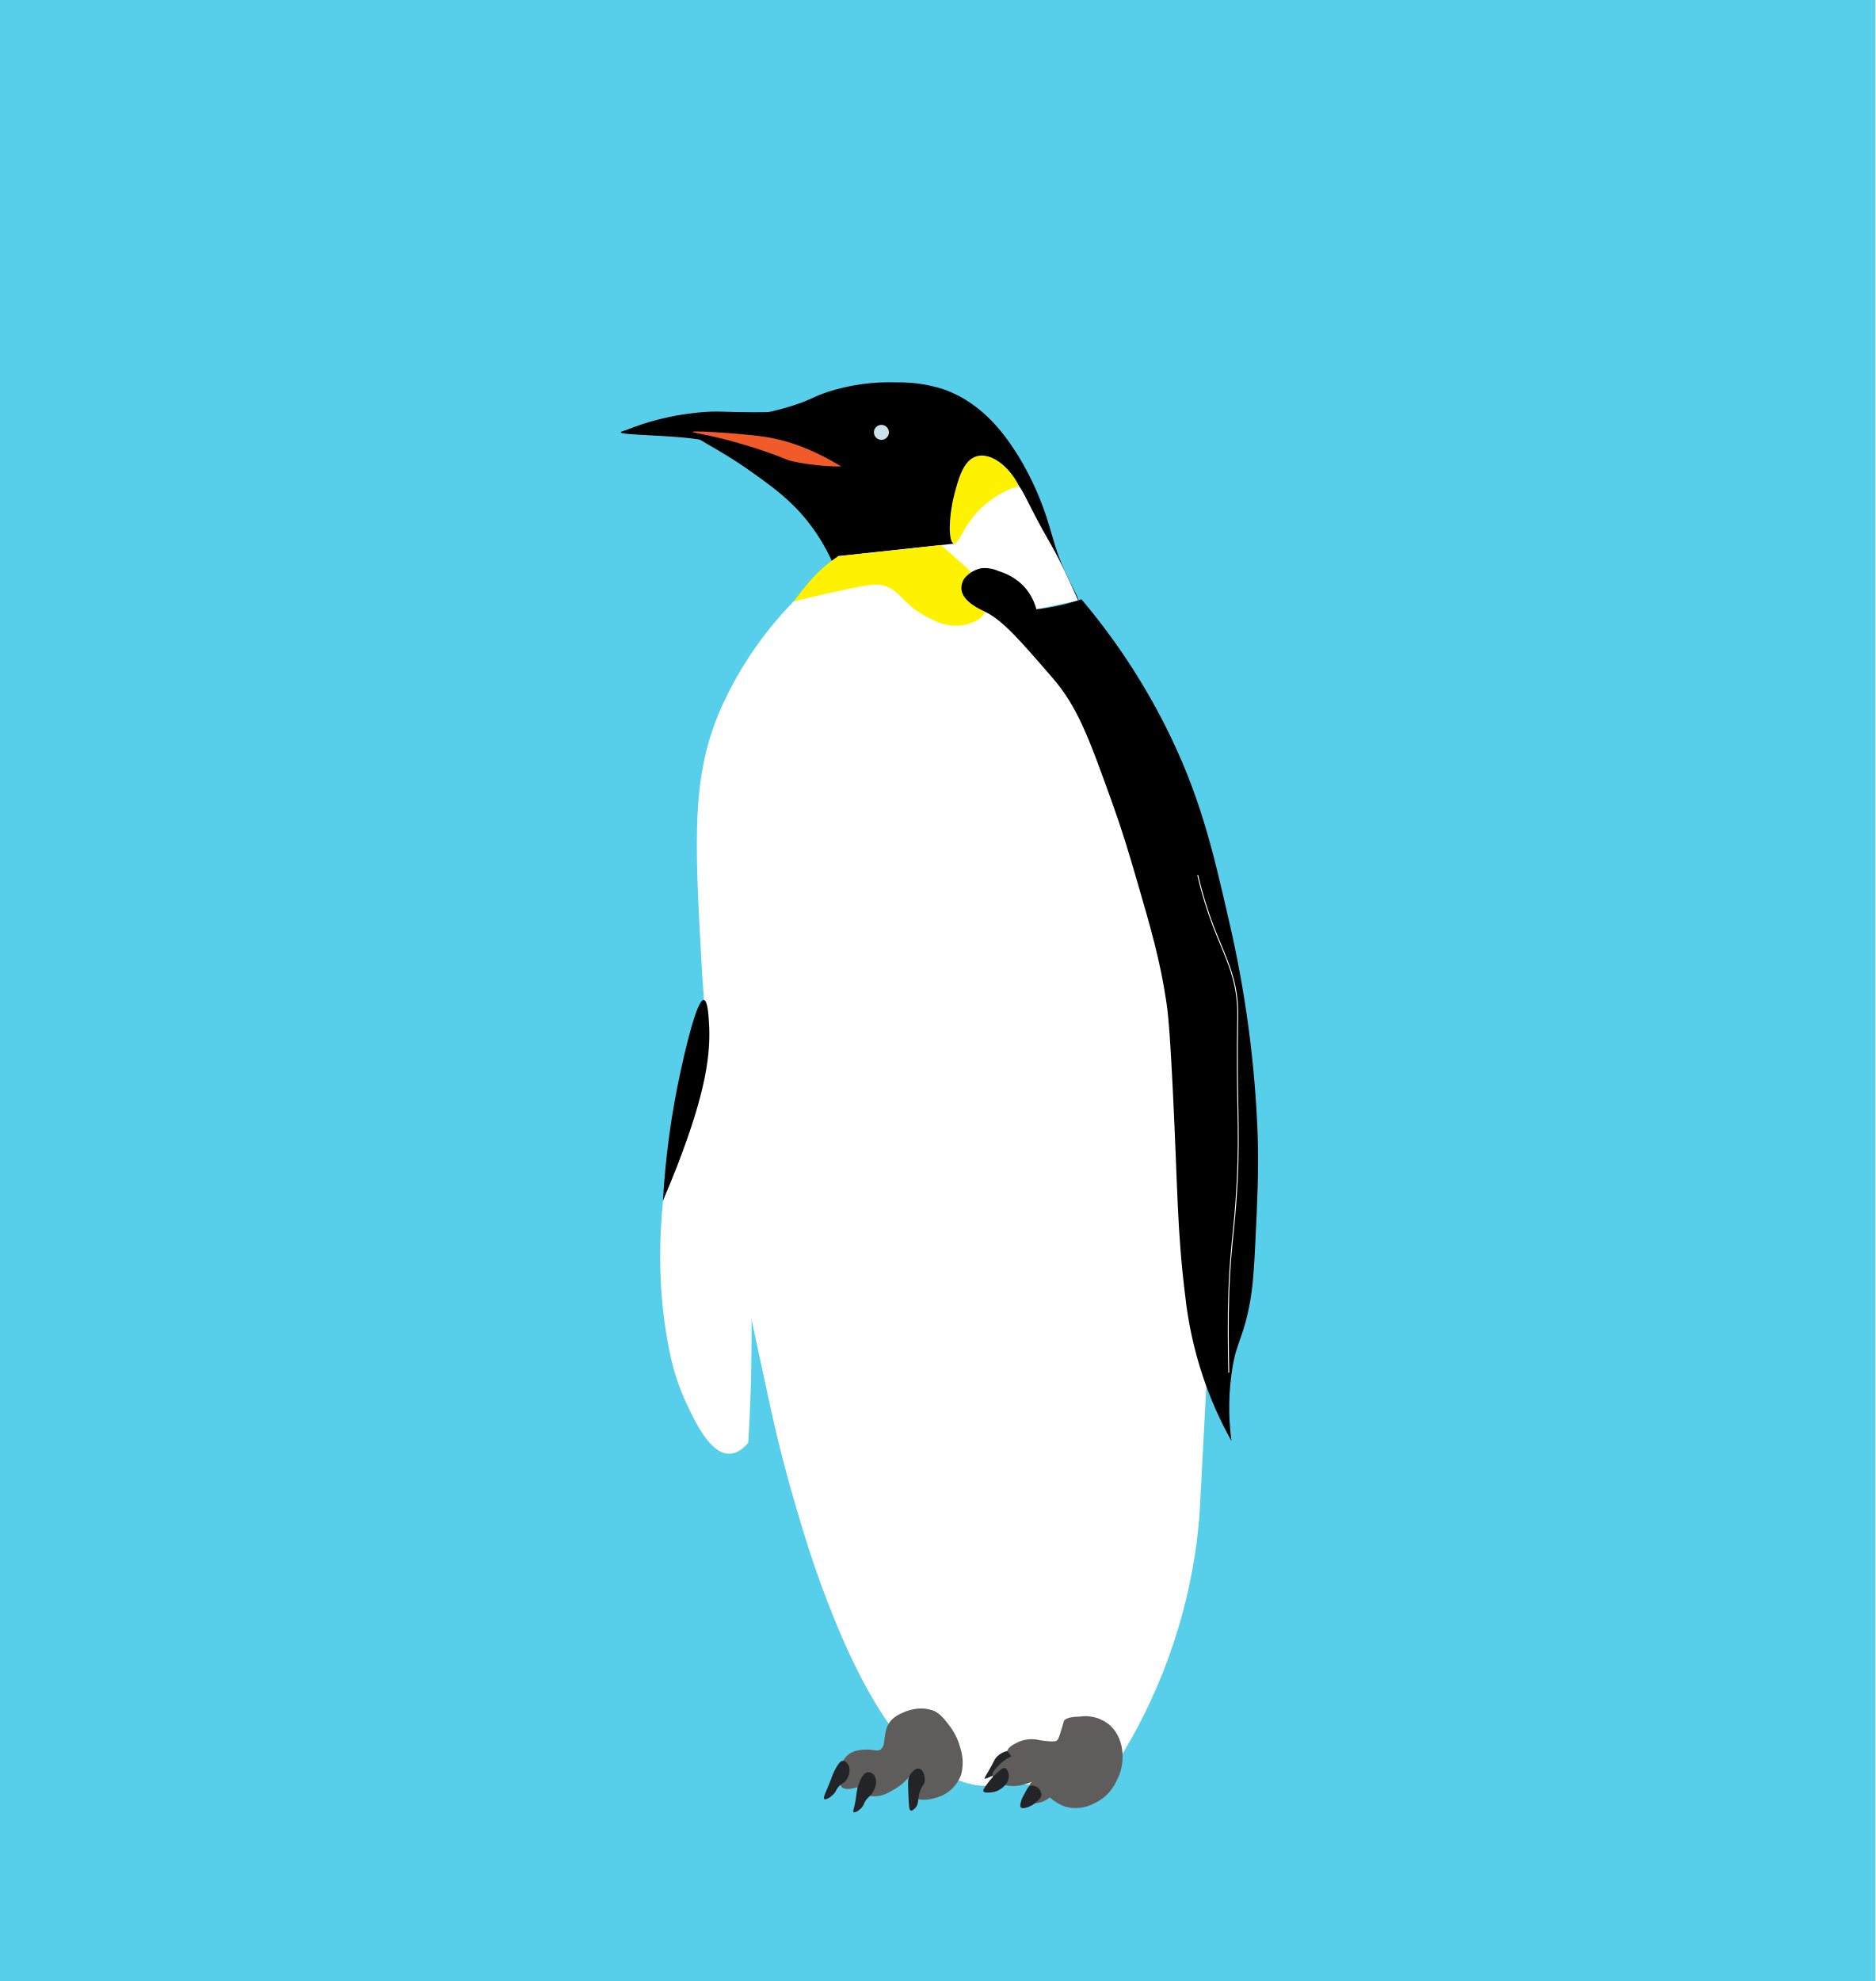
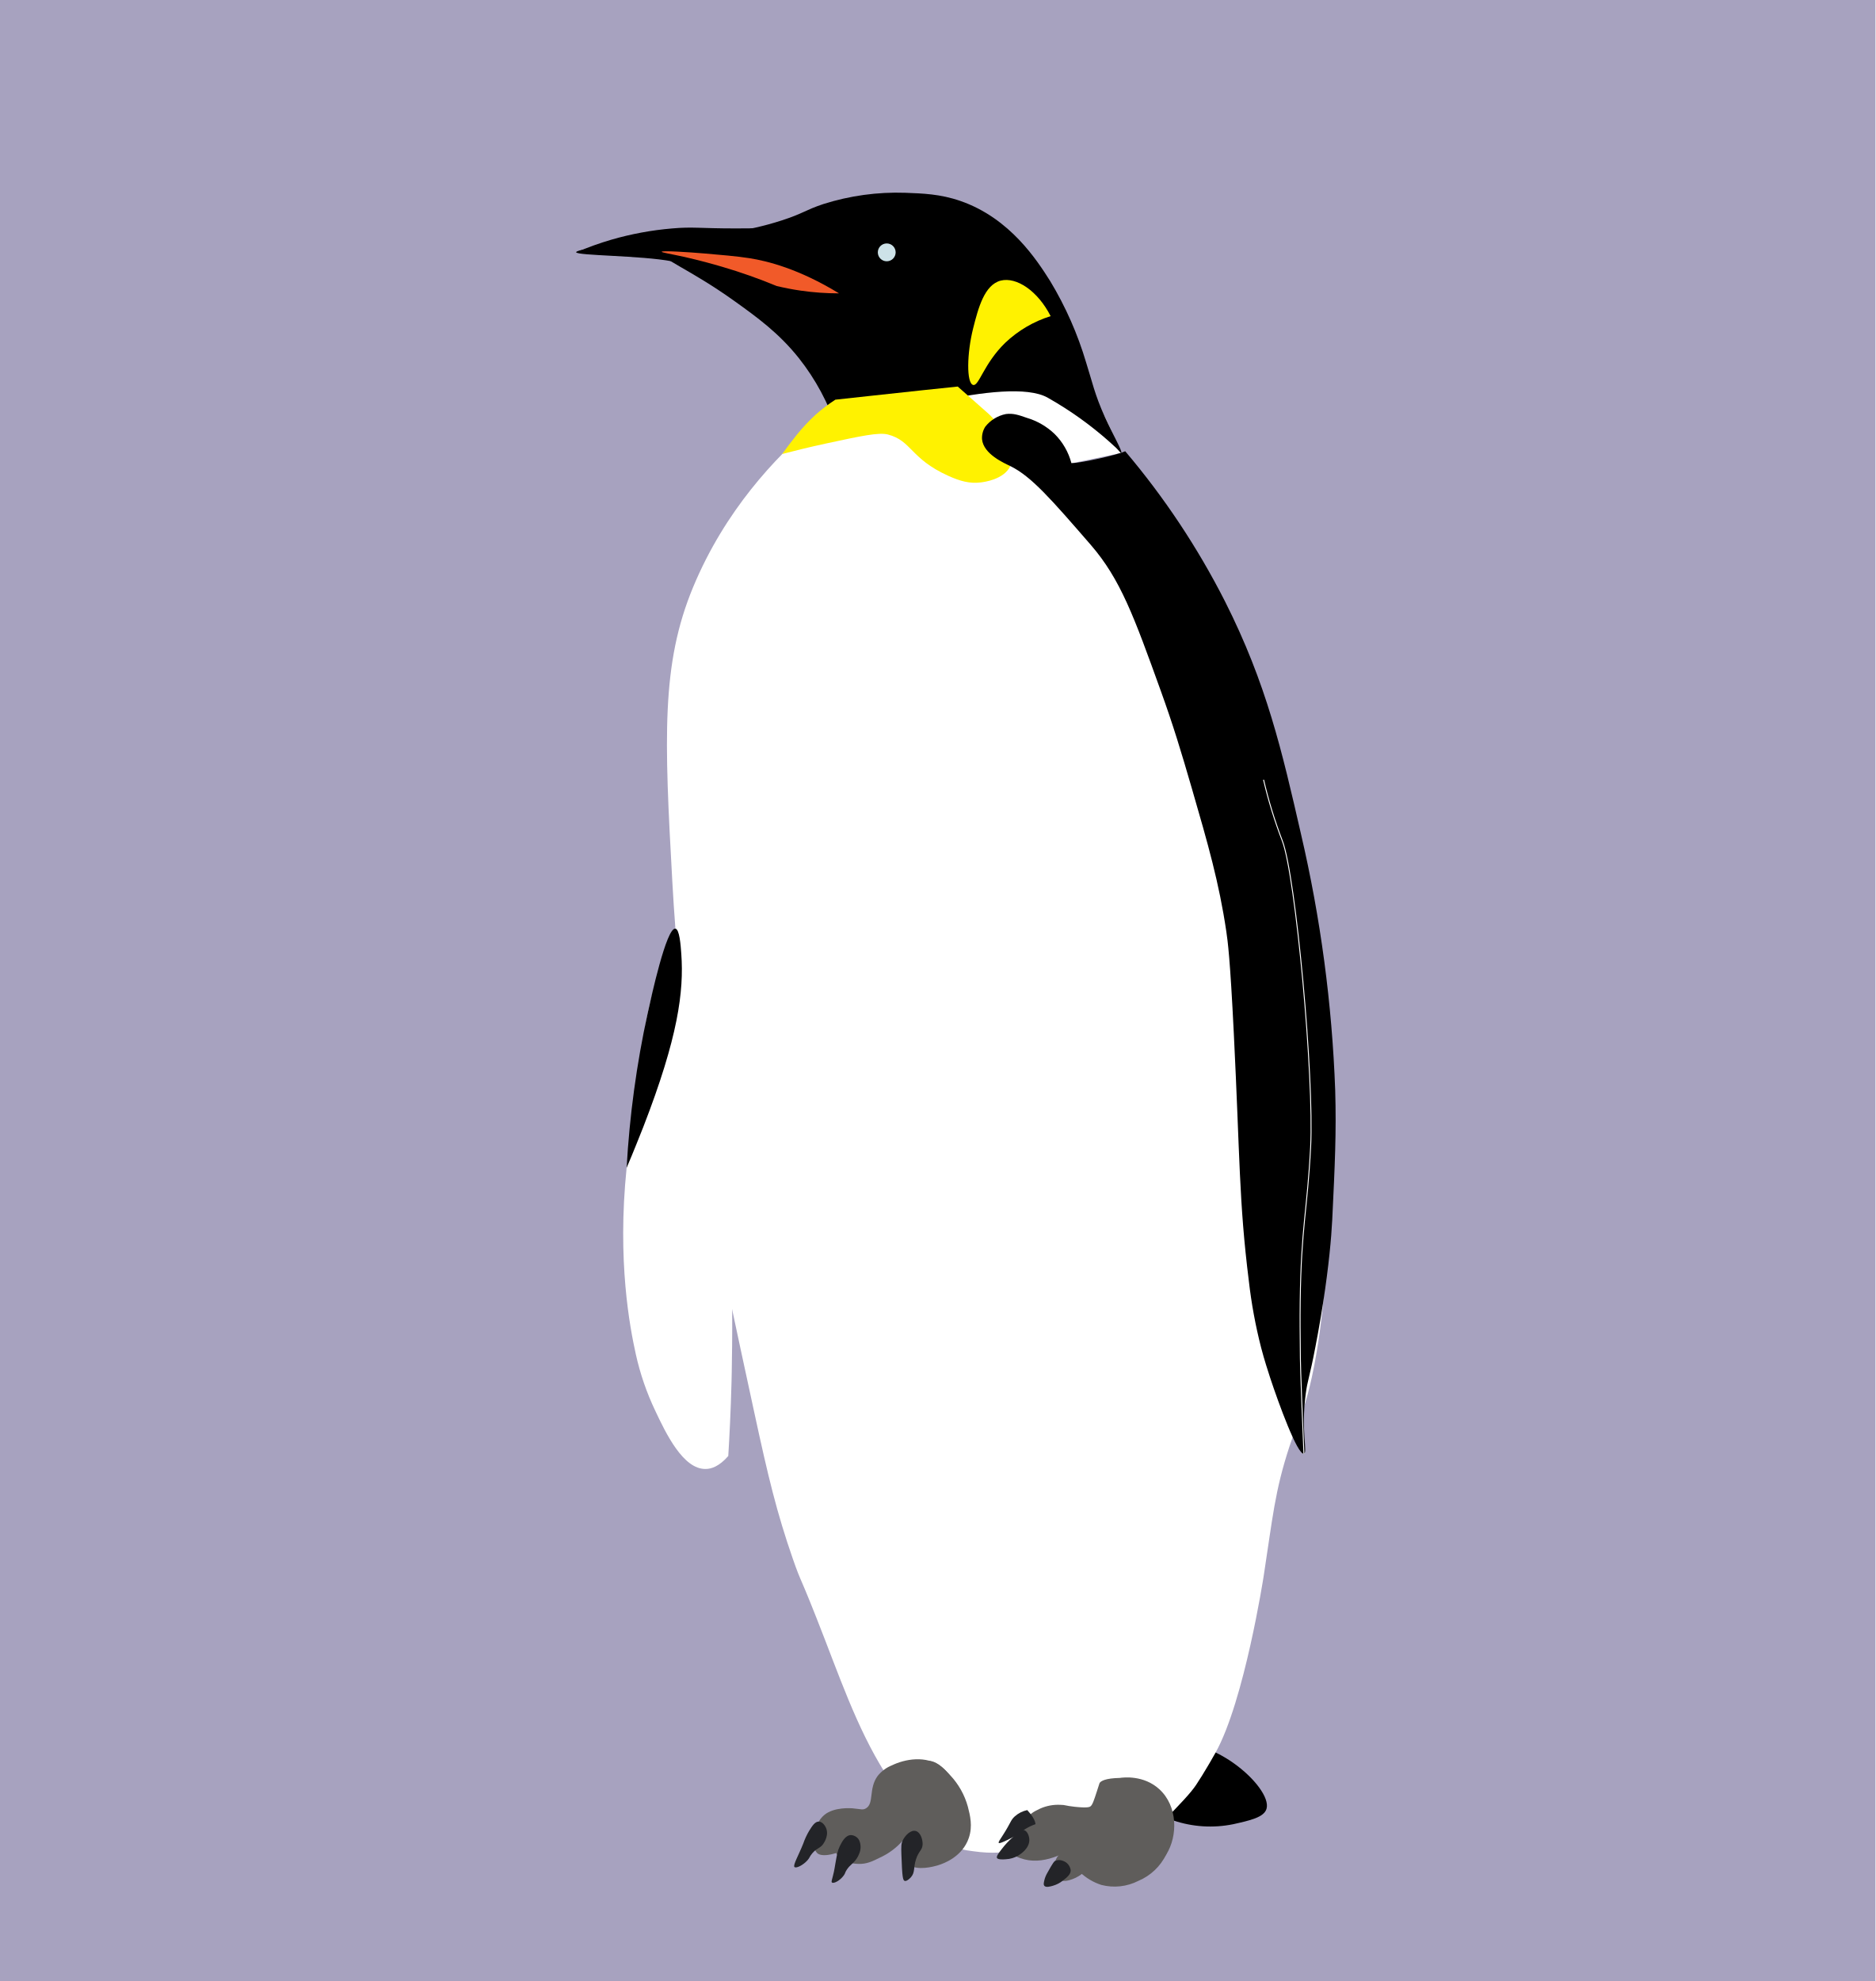
<svg xmlns="http://www.w3.org/2000/svg" viewBox="0 0 500 528.06">
  <defs>
-     <style>.cls-1{fill:#57ceea;}.cls-2{fill:#f15a29;}.cls-3{fill:#cde2e8;}.cls-4{fill:#fff;}.cls-5{fill:#fff200;}.cls-6,.cls-7{fill:none;stroke-miterlimit:10;}.cls-6{stroke:#fff;stroke-width:0.25px;}.cls-7{stroke:#000;}.cls-8{fill:#5f5d5b;}.cls-9{fill:#232428;}</style>
+     <style>.cls-1{fill:#a7a2bf;}.cls-2{fill:#fff;}.cls-3{fill:#5f5d5b;}.cls-4{fill:#232428;}.cls-5{fill:#f15a29;}.cls-6{fill:#cde2e8;}.cls-7{fill:#fff200;}.cls-8,.cls-9{fill:none;stroke-miterlimit:10;}.cls-8{stroke:#fff;stroke-width:0.25px;}.cls-9{stroke:#000;}</style>
  </defs>
  <g id="Layer_13" data-name="Layer 13">
    <rect class="cls-1" width="500" height="528.06" />
  </g>
  <g id="Layer_15" data-name="Layer 15">
-     <path d="M184.62,93.37c-.45,1.54,6.08,3.72,16.21,11,5.1,3.65,10,7.18,14.5,12.84a50.88,50.88,0,0,1,8.5,15.83c6.35-2,38.12-12.06,47.17-7,.89.5,2,1.17,2,1.17a79.74,79.74,0,0,1,13.33,10c.49.47,1,1.22,1.17,1.12.34-.21-1.91-4.13-3.67-8-2.3-5.06-2.89-8.1-4.16-12.16a78.42,78.42,0,0,0-8.08-18.24c-2.88-4.54-8.91-14.05-20.09-17.93a38.71,38.71,0,0,0-12.33-1.83,54.48,54.48,0,0,0-18.34,2.5c-4.11,1.36-4.45,2.09-9.33,3.66A66.89,66.89,0,0,1,199.67,89c3.93,1.6,7.3,3.23,7.09,4.1C206.24,95.17,185.42,90.65,184.62,93.37Z" transform="translate(0 21.75)" />
-     <path d="M201.15,88.14c-8.08,0-9.53-.4-14.15,0a70.71,70.71,0,0,0-13.62,2.52,67.91,67.91,0,0,0-7.88,2.84l48.33-.33L215.5,88C212.17,88.07,207.2,88.14,201.15,88.14Z" transform="translate(0 21.75)" />
-     <path d="M177.83,91.42c-5.17.48-12.37,1.52-12.33,2.08.06.79,14.48.71,21.42,2,2,.38,4,.84,4,.84,2,.46,3.71.91,5.43,1.37a248,248,0,0,0,29,5.88L213.83,93.17a77,77,0,0,0-18.2-2.42c-.77,0-1.54,0-2.38,0C189.75,90.77,183.89,90.85,177.83,91.42Z" transform="translate(0 21.75)" />
-     <path class="cls-2" d="M184.62,93.37c0,.17,1.87.44,5.09,1.15,3.65.8,6.31,1.58,8.45,2.2A120.85,120.85,0,0,1,210.39,101c1.64.39,3.43.74,5.34,1a60.72,60.72,0,0,0,8.59.61c-9-5.51-16-7.23-20-7.86-2.8-.45-6.77-.78-10.06-1.06C190.71,93.45,184.66,93.05,184.62,93.37Z" transform="translate(0 21.75)" />
-     <circle class="cls-3" cx="235" cy="115.25" r="2" />
-     <path class="cls-4" d="M218.33,132.33c1.73-1.94,3.45-3.89,5.17-5.83l30.83-3.33a62.26,62.26,0,0,1,2-11.67c1.95-7.12,3.59-8.06,4.17-8.33,3.87-1.84,9.28,2.67,9.67,3,1.92,1.65,2.42,3,5,8,4.62,9,4.93,8.48,8.62,16.14,1.59,3.3,2.83,6.07,3.67,8l-11.17,2.34A253.39,253.39,0,0,1,317,215.33c11.19,32.9,7.48,76.69,3,163.34-.11,2.12-.3,5.66-.9,10.44a145.88,145.88,0,0,1-21.67,59.64c-1.33,2.13-3.47,5.05-7.1,6.25-1.62.54-2.28.3-11.48-.63-8.6-.86-9.5-.8-10.57-.6a30.51,30.51,0,0,1-5.64.52,17.85,17.85,0,0,1-3.12-.31,34.26,34.26,0,0,1-12.63-5.66c-17.54-12.59-30.58-54.78-32.93-62.57-4-13.1-6.62-23.44-8.63-32.75-4.42-20.52-6.73-30.77-8.33-40.33-5-30.1-8.45-50.44-10-78.34-1.79-32.26-2.54-48.74,4.67-66A97.1,97.1,0,0,1,218.33,132.33Z" transform="translate(0 21.75)" />
-     <path class="cls-5" d="M211.62,138.61c2.28-.59,5.7-1.45,9.88-2.36,7.78-1.69,11.71-2.53,13.75-2,5.37,1.39,5,5.38,13.5,9.25A13,13,0,0,0,256,145c.73-.09,5.2-.63,6.67-3.67,2-4.2-3.26-10-4-10.81-.5-.54-.93-.93-1.12-1.1l-.1-.08-6.56-5.8-8,.87-11.66,1.26-7.72.83a35.11,35.11,0,0,0-4.41,3.4,41.9,41.9,0,0,0-4.2,4.47C213.5,136,212.41,137.48,211.62,138.61Z" transform="translate(0 21.75)" />
-     <path d="M276.33,140.67a14.37,14.37,0,0,0-3.78-6.56,15.37,15.37,0,0,0-6.22-3.59,9,9,0,0,0-4.68-.8,7.83,7.83,0,0,0-4.6,2.81,4.74,4.74,0,0,0-.72,2.8c.32,3.34,5.06,5.37,6.34,6,4.73,2.34,9.16,7.45,18,17.67,6.66,7.7,9.66,16,15.66,32.67,2.8,7.75,4.5,13.38,7,22,3.57,12.26,6.06,20.94,7.67,31.83.31,2.1.82,5.82,1.67,22.83,1.38,27.73,1.13,37.48,3.33,55.34a104.24,104.24,0,0,0,4.78,21.69,100.77,100.77,0,0,0,7.55,17,66.58,66.58,0,0,1,.34-20c.95-5.61,2.47-7.31,4-14,1.09-4.81,1.54-8.86,2-18.33.6-12.39.94-19.44.66-29a300,300,0,0,0-7.66-57.33c-4.24-18.52-7.68-33.58-17-52A173.11,173.11,0,0,0,288.33,138,57.41,57.41,0,0,1,276.33,140.67Z" transform="translate(0 21.75)" />
-     <path class="cls-6" d="M319.33,211.5a105.1,105.1,0,0,0,4.17,13.67c3,7.84,6.27,13.36,6.5,22.33,0,.88,0,1.53,0,2-.44,21.87.64,28.72-.17,44.17-.74,14.21-2.11,17.88-2.33,34.5-.05,4.15,0,8.33,0,8.33,0,3.08.08,5.69.12,7.64" transform="translate(0 21.75)" />
-     <path class="cls-5" d="M271.69,107.77a25.84,25.84,0,0,0-10.19,6c-4.83,4.69-5.86,9.75-7.17,9.42-1.54-.4-1.4-7.11,0-12.67,1.16-4.56,2.5-9.73,6.17-10.68C264,98.91,268.8,102.1,271.69,107.77Z" transform="translate(0 21.75)" />
-     <path class="cls-4" d="M187.69,244.81a98.09,98.09,0,0,0-6.19,18.94c-.61,2.83-.93,5-2.89,20.21-1.18,9.2-1.77,13.8-1.83,14.37-2.14,20.93.75,35.77,2.06,41.71a59.59,59.59,0,0,0,4.33,12.63c2.37,5,6.26,13.2,11.33,13.08,1.22,0,3-.55,5-2.9.26-4.19.55-9.87.73-16.6,0,0,.35-13.34,0-24.75C199.8,306.88,196,279.42,187.69,244.81Z" transform="translate(0 21.75)" />
-     <path d="M189,250.49c.59,8.35-.67,18.55-8.53,38.76-.81,2.08-2.07,5.24-3.72,9.08a221.74,221.74,0,0,1,4.72-34.58c.8-3.62,4.21-19.18,6.19-18.94C188.62,244.93,188.88,248.43,189,250.49Z" transform="translate(0 21.75)" />
-     <path class="cls-7" d="M-76.33,143" transform="translate(0 21.75)" />
-     <path class="cls-8" d="M237.15,437.4c-1.94,2.84-.71,6.13-2.43,7.24-.68.44-1,.19-2.91,0-.29,0-3.76-.33-5.82,1.47-2.35,2.05-3.05,7-1.51,8.56.18.18,1,.94,4,0,5.13-1.66,5.89-5.07,10.35-7.49,1.83-1,1.33-.25,8.49-2.81,4.24-1.51,5.56-2.17,5.93-3.52.55-2-1.29-4.33-2.57-5.42-3.24-2.78-7.87-1.76-10.45-.41A7.28,7.28,0,0,0,237.15,437.4Z" transform="translate(0 21.75)" />
-     <path class="cls-9" d="M224.8,447.62c.75,0,1.4.92,1.63,1.73a4.44,4.44,0,0,1-.87,3.51c-.71.87-1.2.71-2.11,1.84-.6.75-.49.95-1,1.57-.88,1.06-2.34,1.88-2.72,1.51s.87-2.65,1.83-5.22a16.87,16.87,0,0,1,1.22-2.84C223.42,448.59,224,447.59,224.8,447.62Z" transform="translate(0 21.75)" />
-     <path class="cls-8" d="M233.2,444.86a9.79,9.79,0,0,0-3.89,4.19c-.6,1.22-1.77,3.62-.87,5.62,1,2.24,3.89,2.37,4.62,2.4a8.43,8.43,0,0,0,4.54-1.4,14.26,14.26,0,0,0,4.8-3.81c1.12-1.4,3.65-4.56,3-8.12a4.56,4.56,0,0,0-1.46-2.91c-2.08-1.53-5.84.27-6.22,2.18-.14.69.27.91.18,1.85-.15,1.46-1.37,3.34-2.71,3.09A2.92,2.92,0,0,1,233.2,444.86Z" transform="translate(0 21.75)" />
-     <path class="cls-9" d="M229.2,453.15c.42-.91,1.12-2.43,2.29-2.49a2.07,2.07,0,0,1,1.77,1.12,4,4,0,0,1,0,3.09,4.45,4.45,0,0,1-.48,1c-.75,1.27-1.37,1.36-2.11,2.55-.44.71-.24.72-.64,1.28-.79,1.16-2.12,1.89-2.47,1.56-.2-.19.07-.65.41-2.37.15-.74.14-.77.29-1.72A14.23,14.23,0,0,1,229.2,453.15Z" transform="translate(0 21.75)" />
-     <path class="cls-8" d="M242.4,449.85c-.07,3.89-.11,6.26,1.28,7.4,1.76,1.44,5.22.42,5.87.22l.29-.09a9.84,9.84,0,0,0,6.43-6.12,12.43,12.43,0,0,0-.21-7,16.93,16.93,0,0,0-3.72-7c-1.6-1.79-2.93-3.29-4.83-3.21a5.5,5.5,0,0,0-4.33,3.31c-.8,1.71-.2,2.5-.47,8.48C242.61,447.88,242.44,447.4,242.4,449.85Z" transform="translate(0 21.75)" />
-     <path class="cls-9" d="M242.4,451.86c-.32.72-.32,1.27-.27,3.11.16,5.07.29,5.78.7,5.92s1.13-.6,1.31-.83c.9-1.1.47-2.06,1.05-4s1.37-2,1.39-3.41c0-1.11-.45-2.58-1.39-2.91C244.1,449.38,242.89,450.73,242.4,451.86Z" transform="translate(0 21.75)" />
-     <path class="cls-8" d="M283.1,438.93c-.6,2-.91,3-1.32,3.28-.17.14-.58.4-3.31.09-2-.23-2-.44-3-.43a8.69,8.69,0,0,0-4.26.87c-1.28.66-2.23,1.14-2.71,2.3a4.94,4.94,0,0,0,.62,4.52c1.44,1.89,4.22,1.46,8.46.8,2.47-.39,3.82-.61,5.5-1.61,3.39-2,3.58-5.64,4.71-5.51,2.14.25,1.06,12.68,4.56,13.82,1.92.62,4.33-2.44,5.3-4.09,2.43-4.16,2.41-10.81-1.47-14.6a10,10,0,0,0-8.29-2.54c-3.05.06-3.91.69-4.2,1.09C283.7,436.94,283.7,436.94,283.1,438.93Z" transform="translate(0 21.75)" />
-     <path class="cls-9" d="M268.52,445a5.57,5.57,0,0,0-2.61,1.41c-.89.86-.8,1.35-2.45,4.11-.7,1.18-1,1.63-.92,1.83s1.35-.38,2.93-1.23c3.14-1.68,4.41-1.31,4.74-2.32.14-.42.29-1.53-1.69-3.8" transform="translate(0 21.75)" />
-     <path class="cls-8" d="M275.18,445.55c-2.69.14-4,.21-5.59.91a10.32,10.32,0,0,0-3.42,2.49c-.89.94-1.69,1.77-1.59,2.69.15,1.22,1.82,1.88,2.46,2.13,4.7,1.84,9.46-1.11,13.18-3.41,1.46-.91,2.49-1.71,2.41-2.53-.1-1.11-2.14-1.73-3-2A12.06,12.06,0,0,0,275.18,445.55Z" transform="translate(0 21.75)" />
-     <path class="cls-9" d="M265.47,451.16a17.68,17.68,0,0,0-2.27,2.61c-.78,1.08-1.18,1.64-1,2s1.16.36,1.88.28a5.31,5.31,0,0,0,2.54-.8c.45-.29,2.38-1.55,2.35-3.51,0-.87-.42-2-1.11-2.2C267.34,449.4,266.71,450,265.47,451.16Z" transform="translate(0 21.75)" />
-     <path class="cls-8" d="M286.35,442.27a10,10,0,0,1-4.85,6.27c-2.27,1.11-4.19.49-4.88,2a3.27,3.27,0,0,0-.07,2c.36,2,1.75,3.32,3,4.46a11.39,11.39,0,0,0,4.48,2.83,10.33,10.33,0,0,0,7.76-.9,11.73,11.73,0,0,0,5.85-5.91c2.2-5.25-.17-11-2-12.64a4.49,4.49,0,0,0-1.29-.8c-1.54-.56-2.32.37-3.75.2-2.06-.25-2.79-2.51-3.58-2.1S287,439.82,286.35,442.27Z" transform="translate(0 21.75)" />
-     <path class="cls-8" d="M281.53,454.66c.24,1.41-1.82,3.18-3.49,3.82-.72.27-2.06.78-3,0-1.22-1.05-1.15-3.94,0-5.29C276.86,451.09,281.21,452.81,281.53,454.66Z" transform="translate(0 21.75)" />
-     <path class="cls-9" d="M276,454.39a2,2,0,0,0-1.55,0c-.22.1-.4.25-1.72,2.79a6.1,6.1,0,0,0-.61,1.7c-.1.52-.16.86,0,1.1.33.49,1.3.18,1.87,0a5.92,5.92,0,0,0,2-1.1c.94-.8,1.68-1.43,1.68-2.36A2.55,2.55,0,0,0,276,454.39Z" transform="translate(0 21.75)" />
+     <path d="M310.28,444.12c11.28-5.08,29.09,10.51,27.4,16.28-.66,2.29-4.42,3.12-8.91,4.12a30.66,30.66,0,0,1-15.91-1c-5.56-1.62-9-2.62-10.2-5.53C300.82,453.54,305,446.49,310.28,444.12Z" transform="translate(0 21.75)" />
+     <path class="cls-2" d="M216.56,91.78q3.09-3.47,6.16-7l36.73-4A73.9,73.9,0,0,1,261.83,67c2.32-8.48,4.28-9.59,5-9.92,4.6-2.2,11.06,3.18,11.51,3.57,2.3,2,2.89,3.53,6,9.56,5.51,10.67,5.87,10.1,10.28,19.23,1.89,3.93,3.37,7.23,4.36,9.53l-13.3,2.78a326.32,326.32,0,0,1,48.45,89c30.41,85.57,18.21,151.11,12.79,164.6-.27.67-1.59,3.88-3.08,8.34-4,12.15-4.52,19.18-6.93,34.75,0,0-5.14,33.22-12.82,47-1.1,2-2.32,4-2.32,4-.74,1.25-1.74,2.91-2.86,4.59-1.47,2.2-4,4.82-9,10a3.14,3.14,0,0,1-2,1.13c-1.35.12-2.27-1.07-3.75-2.25-1.78-1.42-3.63-3.59-5.18-2.77-3,1.56-4.49,4.12-9.37,5.13a4.11,4.11,0,0,0-1.17.15c-1.79.75-.92,3.94-2.42,5.41-1.21,1.17-3.23.62-5.51.29-8.49-1.23-10.46,2.1-21.05.6a24.76,24.76,0,0,1-3.36-.6c-1.38-.41-5.88-1.92-14-11.86-1.22-1.5-2-2.48-3.13-4-8.42-11.58-13.42-25.36-19-39.87-7.07-18.32-6.09-14.43-8.6-21.66-4.25-12.23-6.56-21.8-10.27-39-5.27-24.45-8-36.65-9.93-48.05-6-35.86-10.07-60.08-11.91-93.32-2.14-38.44-3-58.07,5.55-78.63S206.88,100.11,216.56,91.78Z" transform="translate(0 21.75)" />
+     <path d="M176.41,45.36c-.54,1.84,7.23,4.44,19.31,13.07,6.07,4.34,11.9,8.55,17.27,15.28a60.81,60.81,0,0,1,10.13,18.87c7.55-2.44,45.4-14.37,56.19-8.34,1.05.59,2.38,1.39,2.38,1.39a95.12,95.12,0,0,1,15.88,12c.59.55,1.21,1.44,1.39,1.33.41-.25-2.27-4.93-4.36-9.53-2.75-6-3.45-9.65-5-14.49A93.38,93.38,0,0,0,280,53.18c-3.43-5.41-10.61-16.74-23.93-21.36-5.43-1.88-10.09-2-14.7-2.18a65,65,0,0,0-21.84,3c-4.9,1.63-5.3,2.49-11.12,4.37a79.06,79.06,0,0,1-14.09,3.18C199,42.07,203,44,202.78,45,202.16,47.51,177.35,42.13,176.41,45.36Z" transform="translate(0 21.75)" />
+     <path d="M196.1,39.14c-9.63,0-11.36-.48-16.86,0a83.54,83.54,0,0,0-16.23,3,81.06,81.06,0,0,0-9.39,3.38l57.58-.4,2-6.15C209.22,39.05,203.3,39.14,196.1,39.14Z" transform="translate(0 21.75)" />
+     <path class="cls-3" d="M292.42,455.85c-.76,2.34-1.15,3.52-1.68,3.91-.22.16-.74.48-4.2.11-2.59-.28-2.49-.52-3.79-.52a11.77,11.77,0,0,0-5.42,1c-1.63.78-2.83,1.36-3.44,2.75a5.55,5.55,0,0,0,.78,5.37c1.84,2.26,5.37,1.75,10.76,1,3.14-.46,4.85-.73,7-1.91,4.31-2.4,4.55-6.73,6-6.57,2.72.29,1.35,15.1,5.8,16.46,2.44.74,5.5-2.91,6.73-4.88,3.09-4.95,3.08-12.88-1.87-17.39-4.15-3.8-9.58-3.15-10.53-3-3.88.08-5,.83-5.35,1.3C293.18,453.48,293.18,453.48,292.42,455.85Z" transform="translate(0 21.75)" />
+     <path class="cls-4" d="M273.89,460.75a7.19,7.19,0,0,0-3.33,1.68c-1.12,1-1,1.61-3.1,4.89-.9,1.41-1.34,1.95-1.17,2.19S268,469.05,270,468c4-2,5.6-1.56,6-2.76.17-.5.37-1.82-2.15-4.53" transform="translate(0 21.75)" />
+     <path class="cls-3" d="M282.35,463.73c-3.42.18-5.13.26-7.1,1.09a13.19,13.19,0,0,0-4.36,3c-1.13,1.1-2.15,2.1-2,3.19.18,1.46,2.31,2.24,3.12,2.54,6,2.19,12-1.32,16.76-4.06,1.86-1.08,3.16-2,3.06-3-.12-1.32-2.72-2.05-3.79-2.36A16.88,16.88,0,0,0,282.35,463.73Z" transform="translate(0 21.75)" />
+     <path d="M168.31,43c-6.16.58-14.74,1.81-14.69,2.48.07.94,17.26.85,25.53,2.43,2.38.46,4.8,1,4.8,1,2.39.55,4.41,1.09,6.45,1.63a296.49,296.49,0,0,0,34.55,7L211.2,45.12a92.61,92.61,0,0,0-21.69-2.88c-.91,0-1.83,0-2.83,0C182.51,42.27,175.53,42.36,168.31,43Z" transform="translate(0 21.75)" />
+     <path class="cls-3" d="M296.56,459.84a12,12,0,0,1-6.17,7.46c-2.89,1.32-5.32.58-6.2,2.35a3.54,3.54,0,0,0-.09,2.36c.46,2.43,2.22,3.95,3.85,5.31a14.86,14.86,0,0,0,5.69,3.38,14,14,0,0,0,9.87-1.08,14.48,14.48,0,0,0,7.43-7.05c2.8-6.25-.21-13.12-2.58-15.05a5.66,5.66,0,0,0-1.63-.95c-2-.67-3,.44-4.77.24-2.62-.3-3.55-3-4.55-2.51S297.34,456.92,296.56,459.84Z" transform="translate(0 21.75)" />
+     <path class="cls-3" d="M290.42,474.59c.31,1.68-2.31,3.79-4.44,4.55-.9.33-2.61.94-3.77,0-1.55-1.24-1.46-4.69,0-6.3C284.48,470.33,290,472.38,290.42,474.59Z" transform="translate(0 21.75)" />
+     <path class="cls-4" d="M283.37,474.27a2.64,2.64,0,0,0-2,0c-.29.12-.51.3-2.19,3.32a7.15,7.15,0,0,0-.77,2c-.13.62-.21,1,0,1.31.41.58,1.65.22,2.38,0a7.52,7.52,0,0,0,2.55-1.32c1.2-.94,2.14-1.69,2.13-2.8A3.06,3.06,0,0,0,283.37,474.27Z" transform="translate(0 21.75)" />
+     <path class="cls-5" d="M176.41,45.36c0,.21,2.21.53,6.05,1.37,4.35,1,7.52,1.88,10.07,2.63A143.64,143.64,0,0,1,207.1,54.5c2,.47,4.08.89,6.37,1.22a71.61,71.61,0,0,0,10.23.73c-10.76-6.57-19.11-8.62-23.84-9.37-3.34-.53-8.07-.93-12-1.26C183.65,45.46,176.45,45,176.41,45.36Z" transform="translate(0 21.75)" />
+     <circle class="cls-6" cx="236.42" cy="67.27" r="2.38" />
+     <path class="cls-7" d="M208.56,99.27c2.72-.72,6.79-1.74,11.78-2.82,9.27-2,13.95-3,16.38-2.38,6.39,1.66,5.95,6.41,16.08,11,3.21,1.46,5.78,2.13,8.64,1.78.87-.1,6.2-.75,7.94-4.36,2.41-5-3.88-11.92-4.77-12.89a16.27,16.27,0,0,0-1.33-1.31l-.12-.1c-.45-.39-2.53-2.22-7.81-6.9l-9.55,1-13.89,1.5-9.19,1a44.46,44.46,0,0,0-5.26,4,50.55,50.55,0,0,0-5,5.33C210.81,96.17,209.51,97.91,208.56,99.27Z" transform="translate(0 21.75)" />
+     <path d="M285.66,101.71a17.13,17.13,0,0,0-4.51-7.81,18.26,18.26,0,0,0-7.41-4.28c-2.11-.74-3.61-1.26-5.57-1A9.3,9.3,0,0,0,262.69,92a5.61,5.61,0,0,0-.86,3.34c.38,4,6,6.4,7.55,7.15,5.64,2.78,10.91,8.87,21.44,21,7.94,9.18,11.52,19.09,18.67,38.92,3.33,9.24,5.36,15.95,8.34,26.21,4.24,14.61,7.21,24.95,9.13,37.92.37,2.51,1,6.93,2,27.21,1.65,33,1.34,44.64,4,65.92a131.42,131.42,0,0,0,3.29,17.85c.92,3.49,1.76,6,2.4,8,2.23,6.76,7.3,20.65,9,20.22,1.08-.27-.83-5.93.47-15.85.5-3.87,1-4.25,2.59-12.59.05-.24,1.17-6,2.1-12.06,1.47-9.54,2.15-17,2.39-21.85.71-14.75,1.12-23.15.79-34.54a357.71,357.71,0,0,0-9.13-68.31c-5.05-22.05-9.15-40-20.26-62A206.39,206.39,0,0,0,300,98.53C297.87,99.54,288.34,101.66,285.66,101.71Z" transform="translate(0 21.75)" />
+     <path class="cls-8" d="M336.89,186.1a123.59,123.59,0,0,0,5,16.28c3.59,9.35,8.51,63.2,7.55,81.61-.89,16.93-2.52,21.3-2.78,41.1-.07,5,0,9.92,0,9.92,0,4.09.08,7.08.14,9.11.1,3.09.38,11,.85,21.67" transform="translate(0 21.75)" />
+     <path class="cls-7" d="M280.12,62.52A31,31,0,0,0,268,69.64c-5.75,5.6-7,11.62-8.54,11.22-1.83-.47-1.67-8.46,0-15.09,1.37-5.43,3-11.59,7.35-12.72C271,52,276.69,55.77,280.12,62.52Z" transform="translate(0 21.75)" />
+     <path class="cls-2" d="M180.06,225.79a116.44,116.44,0,0,0-7.38,22.56c-.72,3.36-1.11,5.91-3.44,24.07-1.4,11-2.1,16.44-2.17,17.13-2.56,24.92.89,42.61,2.45,49.68a70,70,0,0,0,5.15,15c2.82,6,7.46,15.74,13.5,15.59,1.45,0,3.55-.65,6-3.45.31-5,.66-11.76.87-19.78,0,0,.42-15.89,0-29.49C194.48,299.72,189.94,267,180.06,225.79Z" transform="translate(0 21.75)" />
+     <path d="M181.65,232.55c.7,9.94-.8,22.09-10.16,46.17-1,2.48-2.46,6.25-4.42,10.83a261.71,261.71,0,0,1,5.61-41.2c.95-4.32,5-22.86,7.38-22.56C181.16,225.92,181.48,230.09,181.65,232.55Z" transform="translate(0 21.75)" />
+     <path class="cls-9" d="M-76.33,143" transform="translate(0 21.75)" />
+     <path class="cls-3" d="M234,451.65c-2.47,3.38-.9,7.3-3.09,8.62-.87.53-1.28.22-3.7,0-.37,0-4.78-.39-7.4,1.75-3,2.45-3.88,8.35-1.92,10.2.23.22,1.3,1.13,5,0,6.52-2,7.49-6,13.16-8.92,2.33-1.18,1.7-.29,10.8-3.35,5.38-1.8,7.07-2.59,7.54-4.2.69-2.36-1.64-5.15-3.26-6.45-4.13-3.31-10-2.1-13.3-.49A9.2,9.2,0,0,0,234,451.65Z" transform="translate(0 21.75)" />
+     <path class="cls-4" d="M218.3,463.82c.95,0,1.78,1.09,2.07,2.07.61,2.08-1,4.06-1.11,4.18-.9,1-1.52.84-2.68,2.19-.76.88-.62,1.12-1.29,1.87-1.13,1.27-3,2.24-3.47,1.79s1.11-3.15,2.33-6.21a19,19,0,0,1,1.56-3.39C216.54,465,217.28,463.79,218.3,463.82Z" transform="translate(0 21.75)" />
+     <path class="cls-3" d="M229,460.54a12,12,0,0,0-4.94,5c-.76,1.44-2.25,4.3-1.11,6.69,1.28,2.67,5,2.83,5.88,2.86,2.23.1,3.87-.72,5.77-1.67a18,18,0,0,0,6.1-4.54c1.43-1.67,4.64-5.43,3.77-9.67a5.3,5.3,0,0,0-1.86-3.47c-2.64-1.82-7.43.33-7.91,2.6-.18.83.35,1.09.23,2.21-.19,1.73-1.75,4-3.44,3.67A3.48,3.48,0,0,1,229,460.54Z" transform="translate(0 21.75)" />
+     <path class="cls-4" d="M270,468a22,22,0,0,0-2.89,3.11c-1,1.28-1.5,2-1.29,2.41s1.48.43,2.4.33a7.07,7.07,0,0,0,3.22-.95c.57-.35,3-1.85,3-4.18,0-1.05-.53-2.38-1.4-2.63C272.38,465.94,271.58,466.64,270,468Z" transform="translate(0 21.75)" />
+     <path class="cls-4" d="M223.89,470.41c.53-1.08,1.43-2.89,2.91-3a2.62,2.62,0,0,1,2.25,1.34,4.4,4.4,0,0,1,0,3.68,5.57,5.57,0,0,1-.6,1.18c-1,1.52-1.75,1.63-2.69,3.05-.56.85-.31.85-.81,1.53-1,1.38-2.71,2.25-3.14,1.86-.26-.24.08-.78.52-2.83.19-.88.17-.92.37-2.05C223.18,472.47,223.3,471.61,223.89,470.41Z" transform="translate(0 21.75)" />
+     <path class="cls-3" d="M240.67,466.48c-.09,4.63-.14,7.45,1.62,8.81,2.24,1.72,6.65.5,7.47.27l.37-.11c1.58-.48,6.48-2.29,8.18-7.29,1.07-3.17.33-6-.26-8.32a19.92,19.92,0,0,0-4.74-8.41c-2-2.13-3.73-3.91-6.14-3.82a6.94,6.94,0,0,0-5.5,3.94c-1,2-.26,3-.6,10.11C240.94,464.13,240.72,463.56,240.67,466.48Z" transform="translate(0 21.75)" />
+     <path class="cls-4" d="M240.67,468.87c-.4.86-.41,1.52-.34,3.71.21,6,.37,6.88.89,7.05s1.44-.72,1.67-1c1.14-1.32.59-2.47,1.33-4.76s1.74-2.42,1.77-4.06c0-1.33-.57-3.08-1.77-3.47C242.83,465.92,241.3,467.52,240.67,468.87Z" transform="translate(0 21.75)" />
  </g>
</svg>
